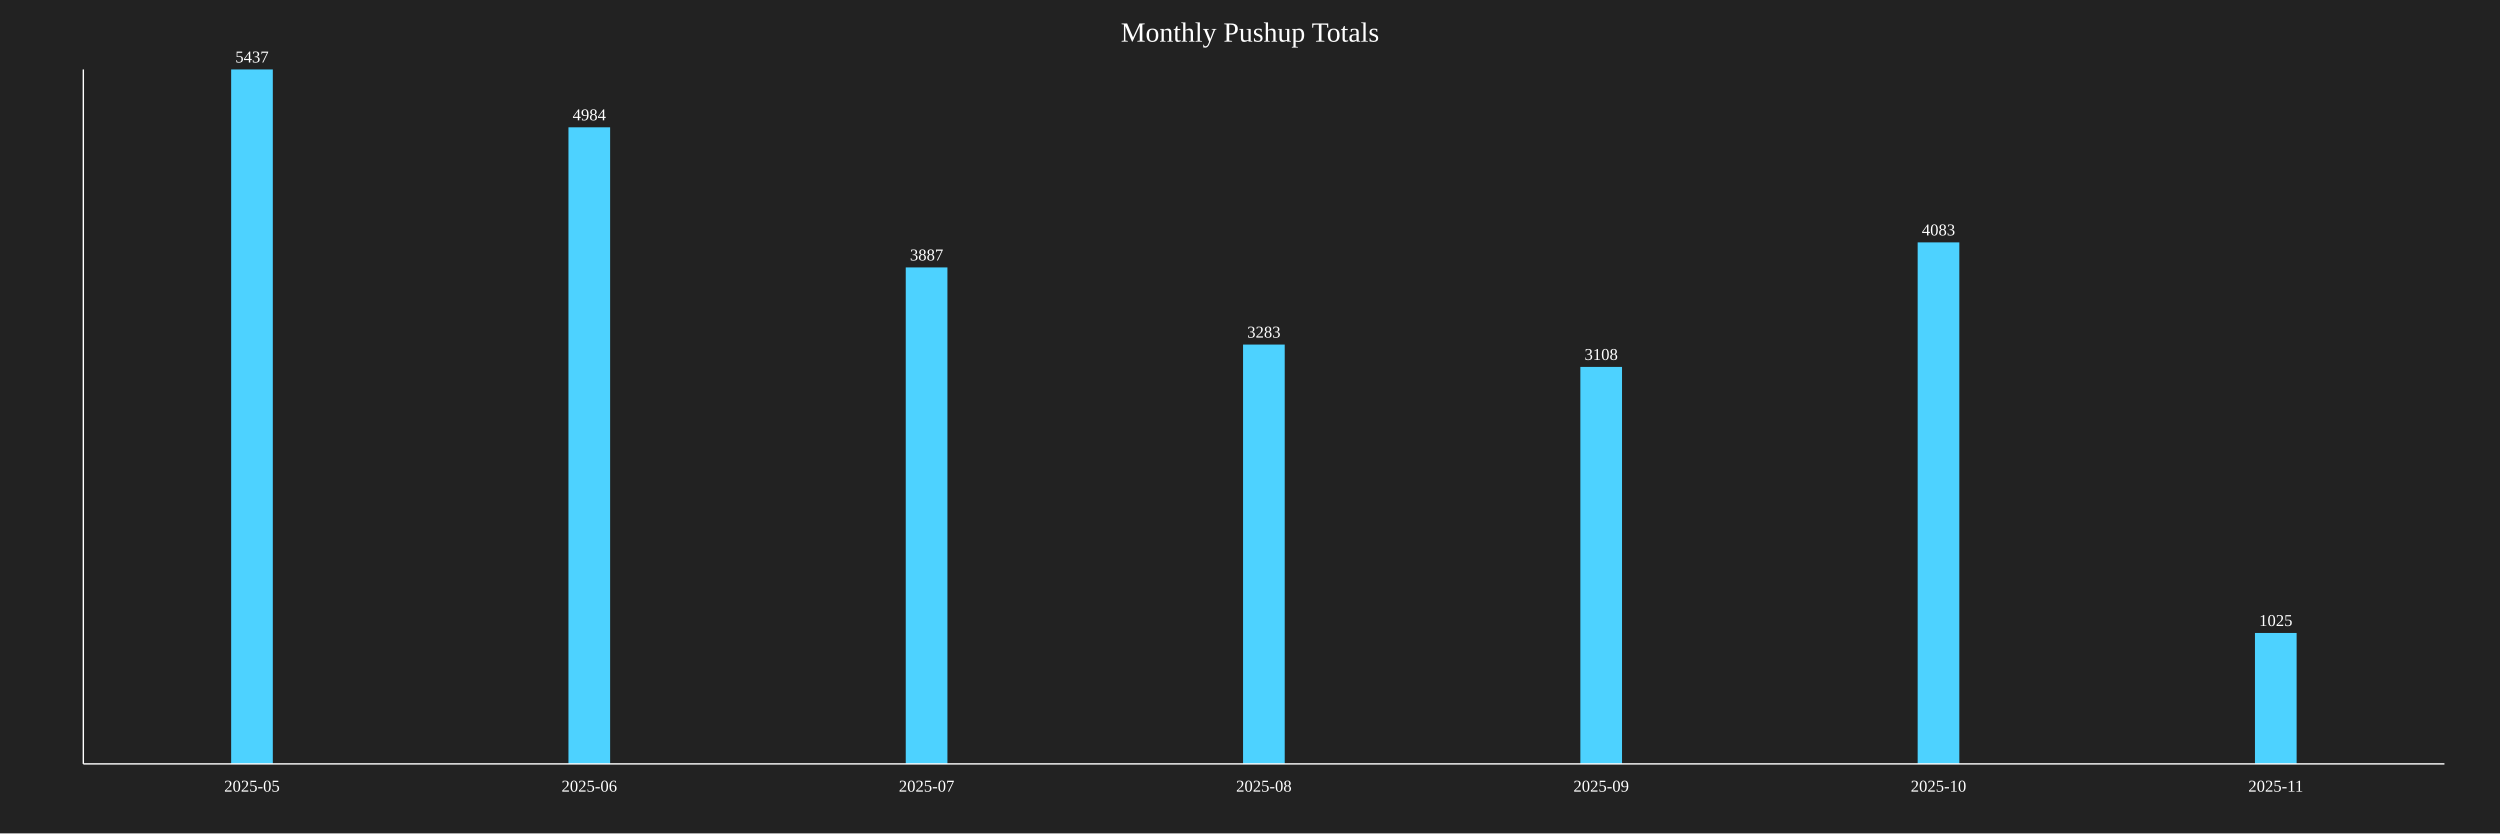
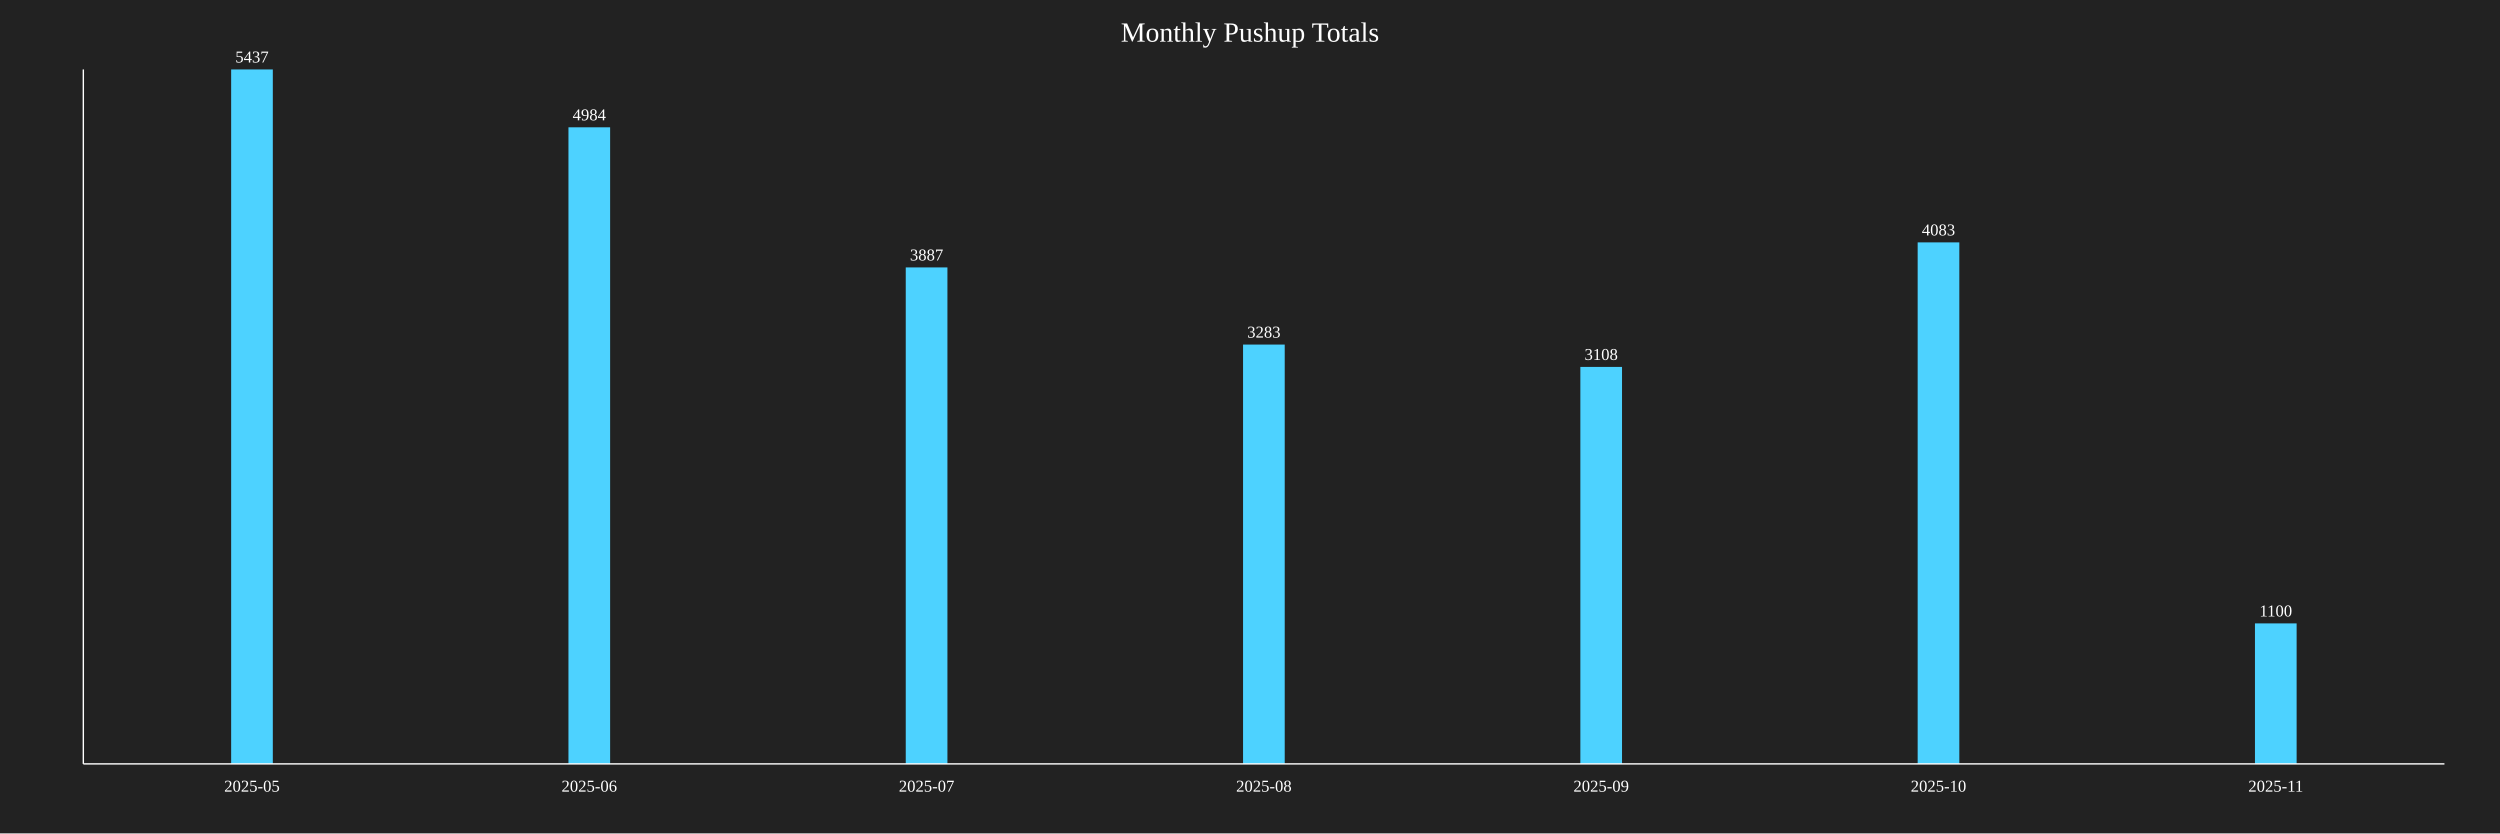
<svg xmlns="http://www.w3.org/2000/svg" baseProfile="full" height="600" version="1.1" width="1800">
  <defs />
  <rect fill="#222222" height="100%" width="100%" x="0" y="0" />
  <text fill="white" font-size="20" text-anchor="middle" x="900.0" y="30">Monthly Pushup Totals</text>
  <rect fill="#4DD2FF" height="500.0" width="30" x="166.429" y="50.0" />
  <text fill="white" font-size="12" text-anchor="middle" x="181.429" y="45.0">5437</text>
  <text fill="white" font-size="12" text-anchor="middle" x="181.429" y="570">2025-05</text>
  <rect fill="#4DD2FF" height="458.341" width="30" x="409.286" y="91.659" />
  <text fill="white" font-size="12" text-anchor="middle" x="424.286" y="86.659">4984</text>
  <text fill="white" font-size="12" text-anchor="middle" x="424.286" y="570">2025-06</text>
  <rect fill="#4DD2FF" height="357.458" width="30" x="652.143" y="192.542" />
  <text fill="white" font-size="12" text-anchor="middle" x="667.143" y="187.542">3887</text>
  <text fill="white" font-size="12" text-anchor="middle" x="667.143" y="570">2025-07</text>
  <rect fill="#4DD2FF" height="301.913" width="30" x="895.0" y="248.087" />
  <text fill="white" font-size="12" text-anchor="middle" x="910.0" y="243.087">3283</text>
  <text fill="white" font-size="12" text-anchor="middle" x="910.0" y="570">2025-08</text>
  <rect fill="#4DD2FF" height="285.819" width="30" x="1137.857" y="264.181" />
  <text fill="white" font-size="12" text-anchor="middle" x="1152.857" y="259.181">3108</text>
  <text fill="white" font-size="12" text-anchor="middle" x="1152.857" y="570">2025-09</text>
  <rect fill="#4DD2FF" height="375.483" width="30" x="1380.714" y="174.517" />
  <text fill="white" font-size="12" text-anchor="middle" x="1395.714" y="169.517">4083</text>
  <text fill="white" font-size="12" text-anchor="middle" x="1395.714" y="570">2025-10</text>
-   <rect fill="#4DD2FF" height="94.262" width="30" x="1623.571" y="455.738" />
-   <text fill="white" font-size="12" text-anchor="middle" x="1638.571" y="450.738">1025</text>
+   <rect fill="#4DD2FF" height="101.159" width="30" x="1623.571" y="448.841" />
+   <text fill="white" font-size="12" text-anchor="middle" x="1638.571" y="443.841">1100</text>
  <text fill="white" font-size="12" text-anchor="middle" x="1638.571" y="570">2025-11</text>
  <line stroke="white" x1="60" x2="60" y1="50" y2="550" />
  <line stroke="white" x1="60" x2="1760" y1="550" y2="550" />
</svg>
